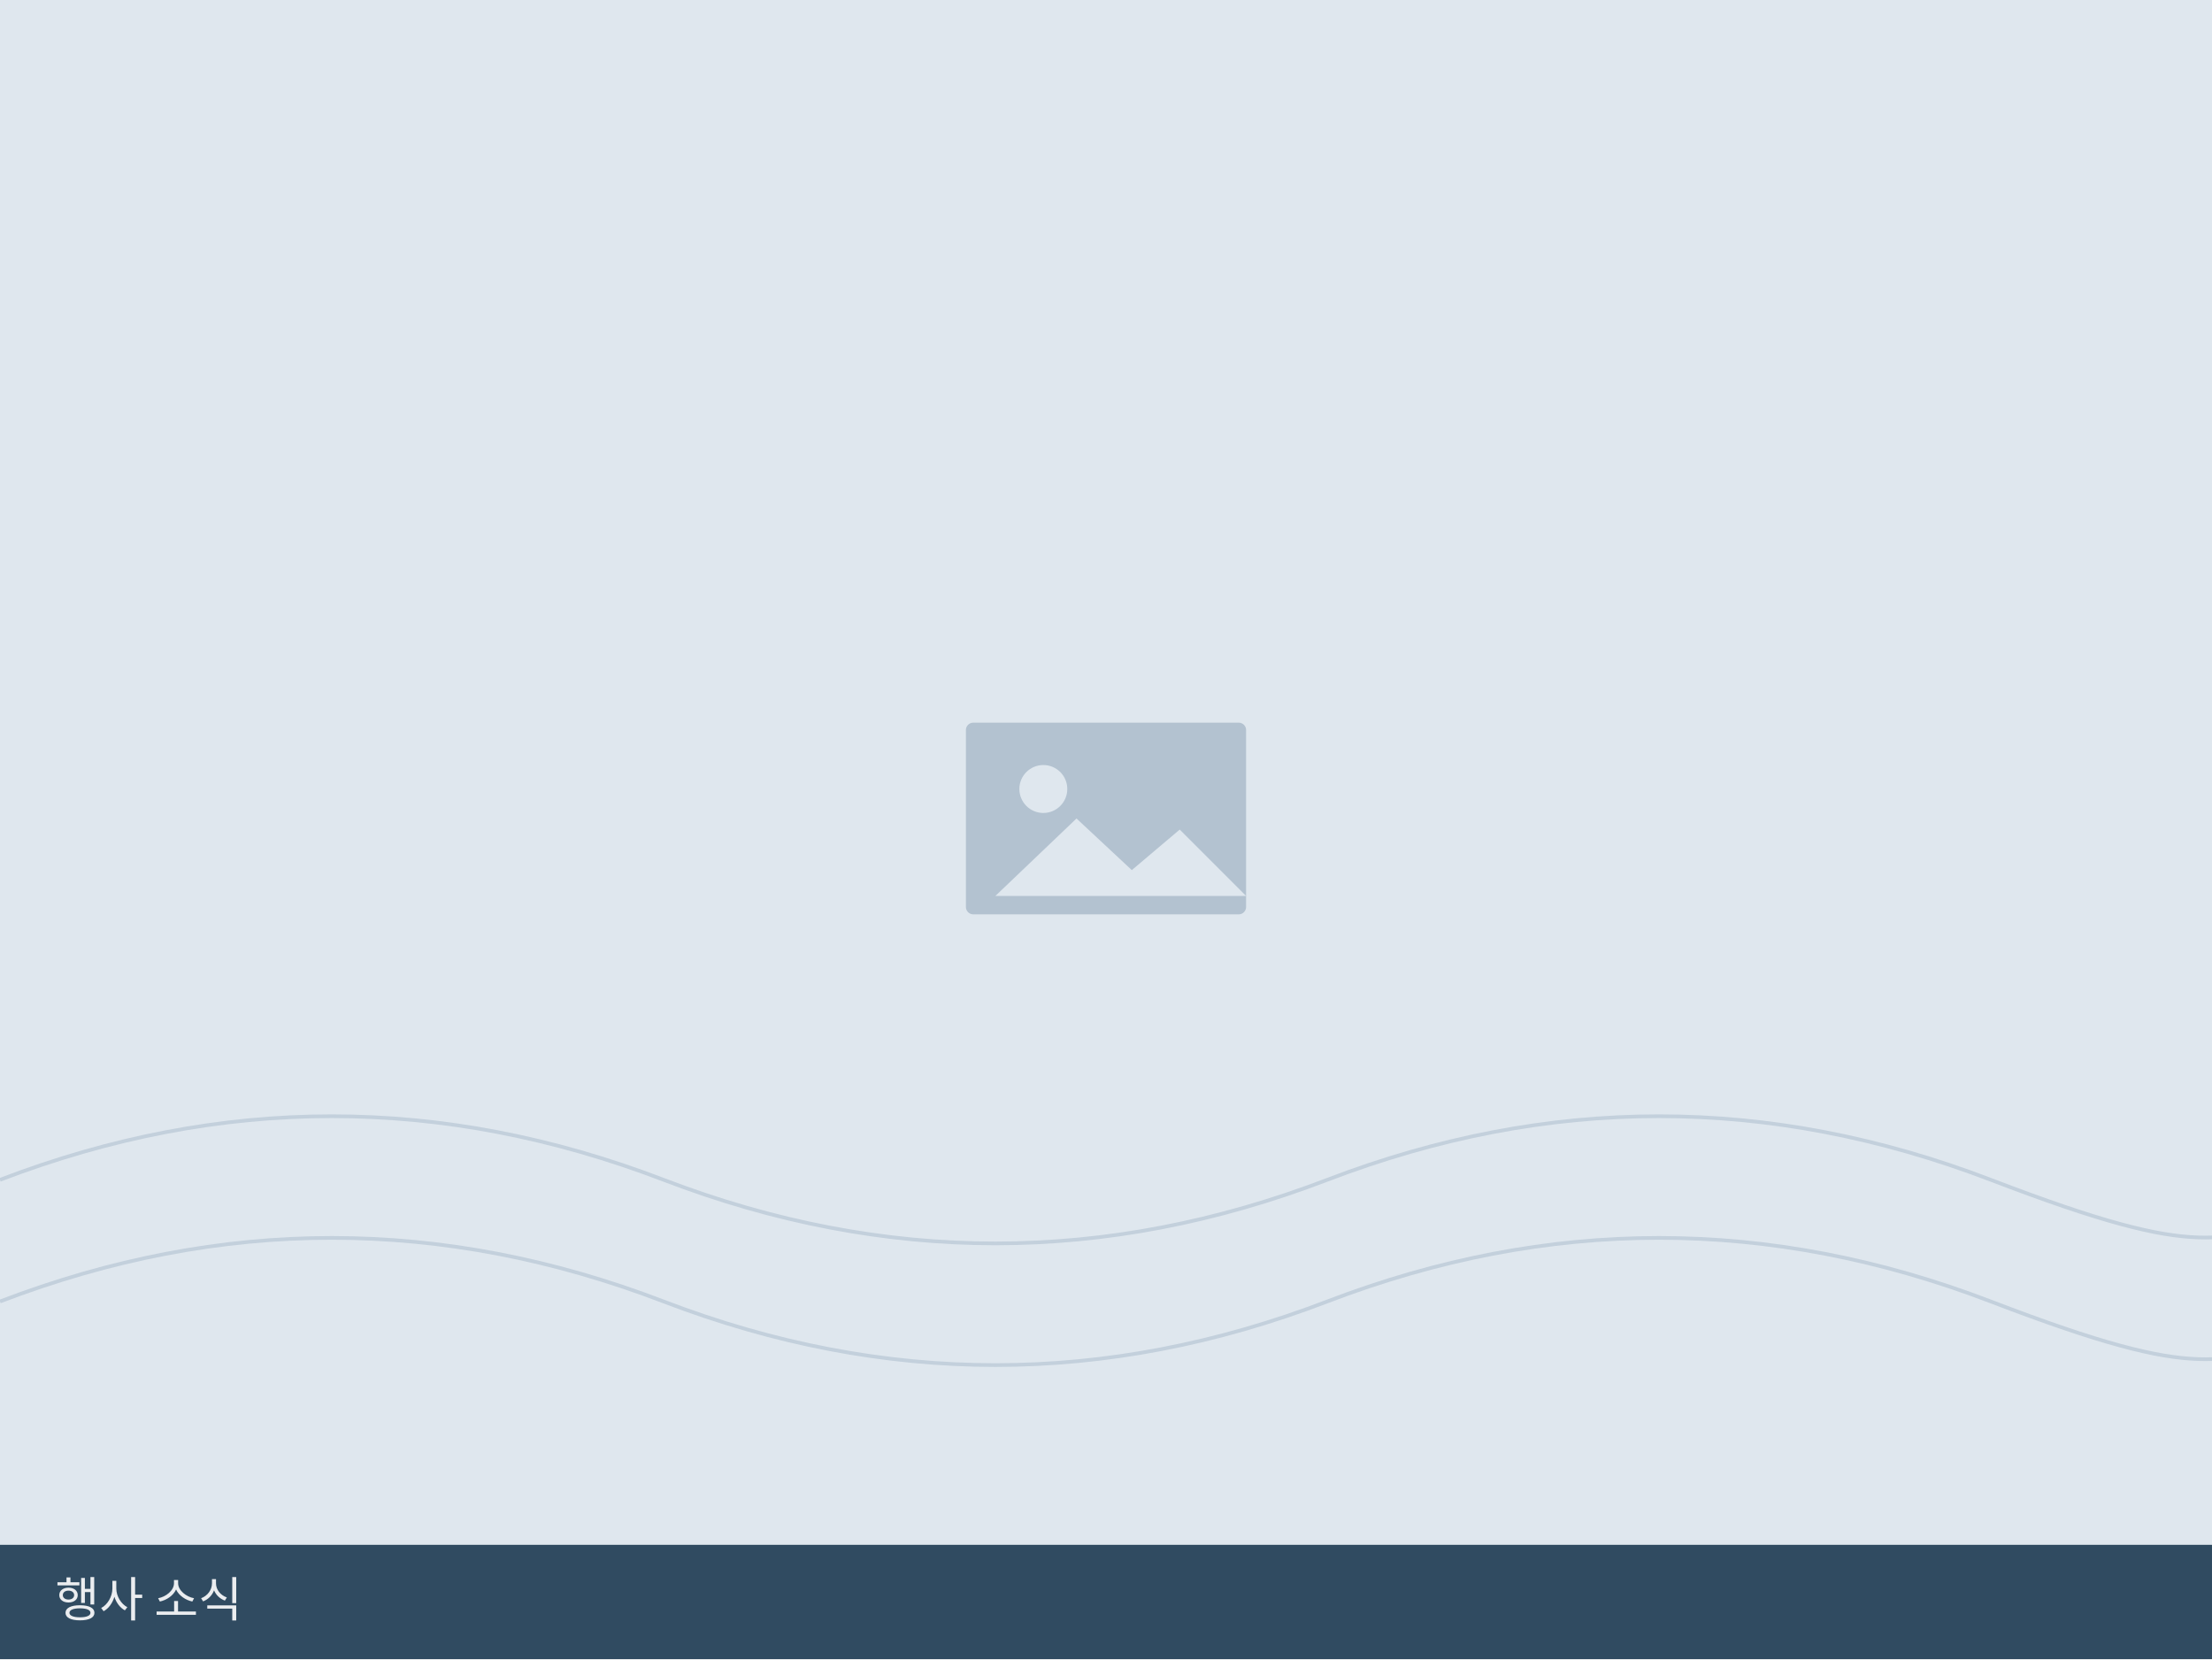
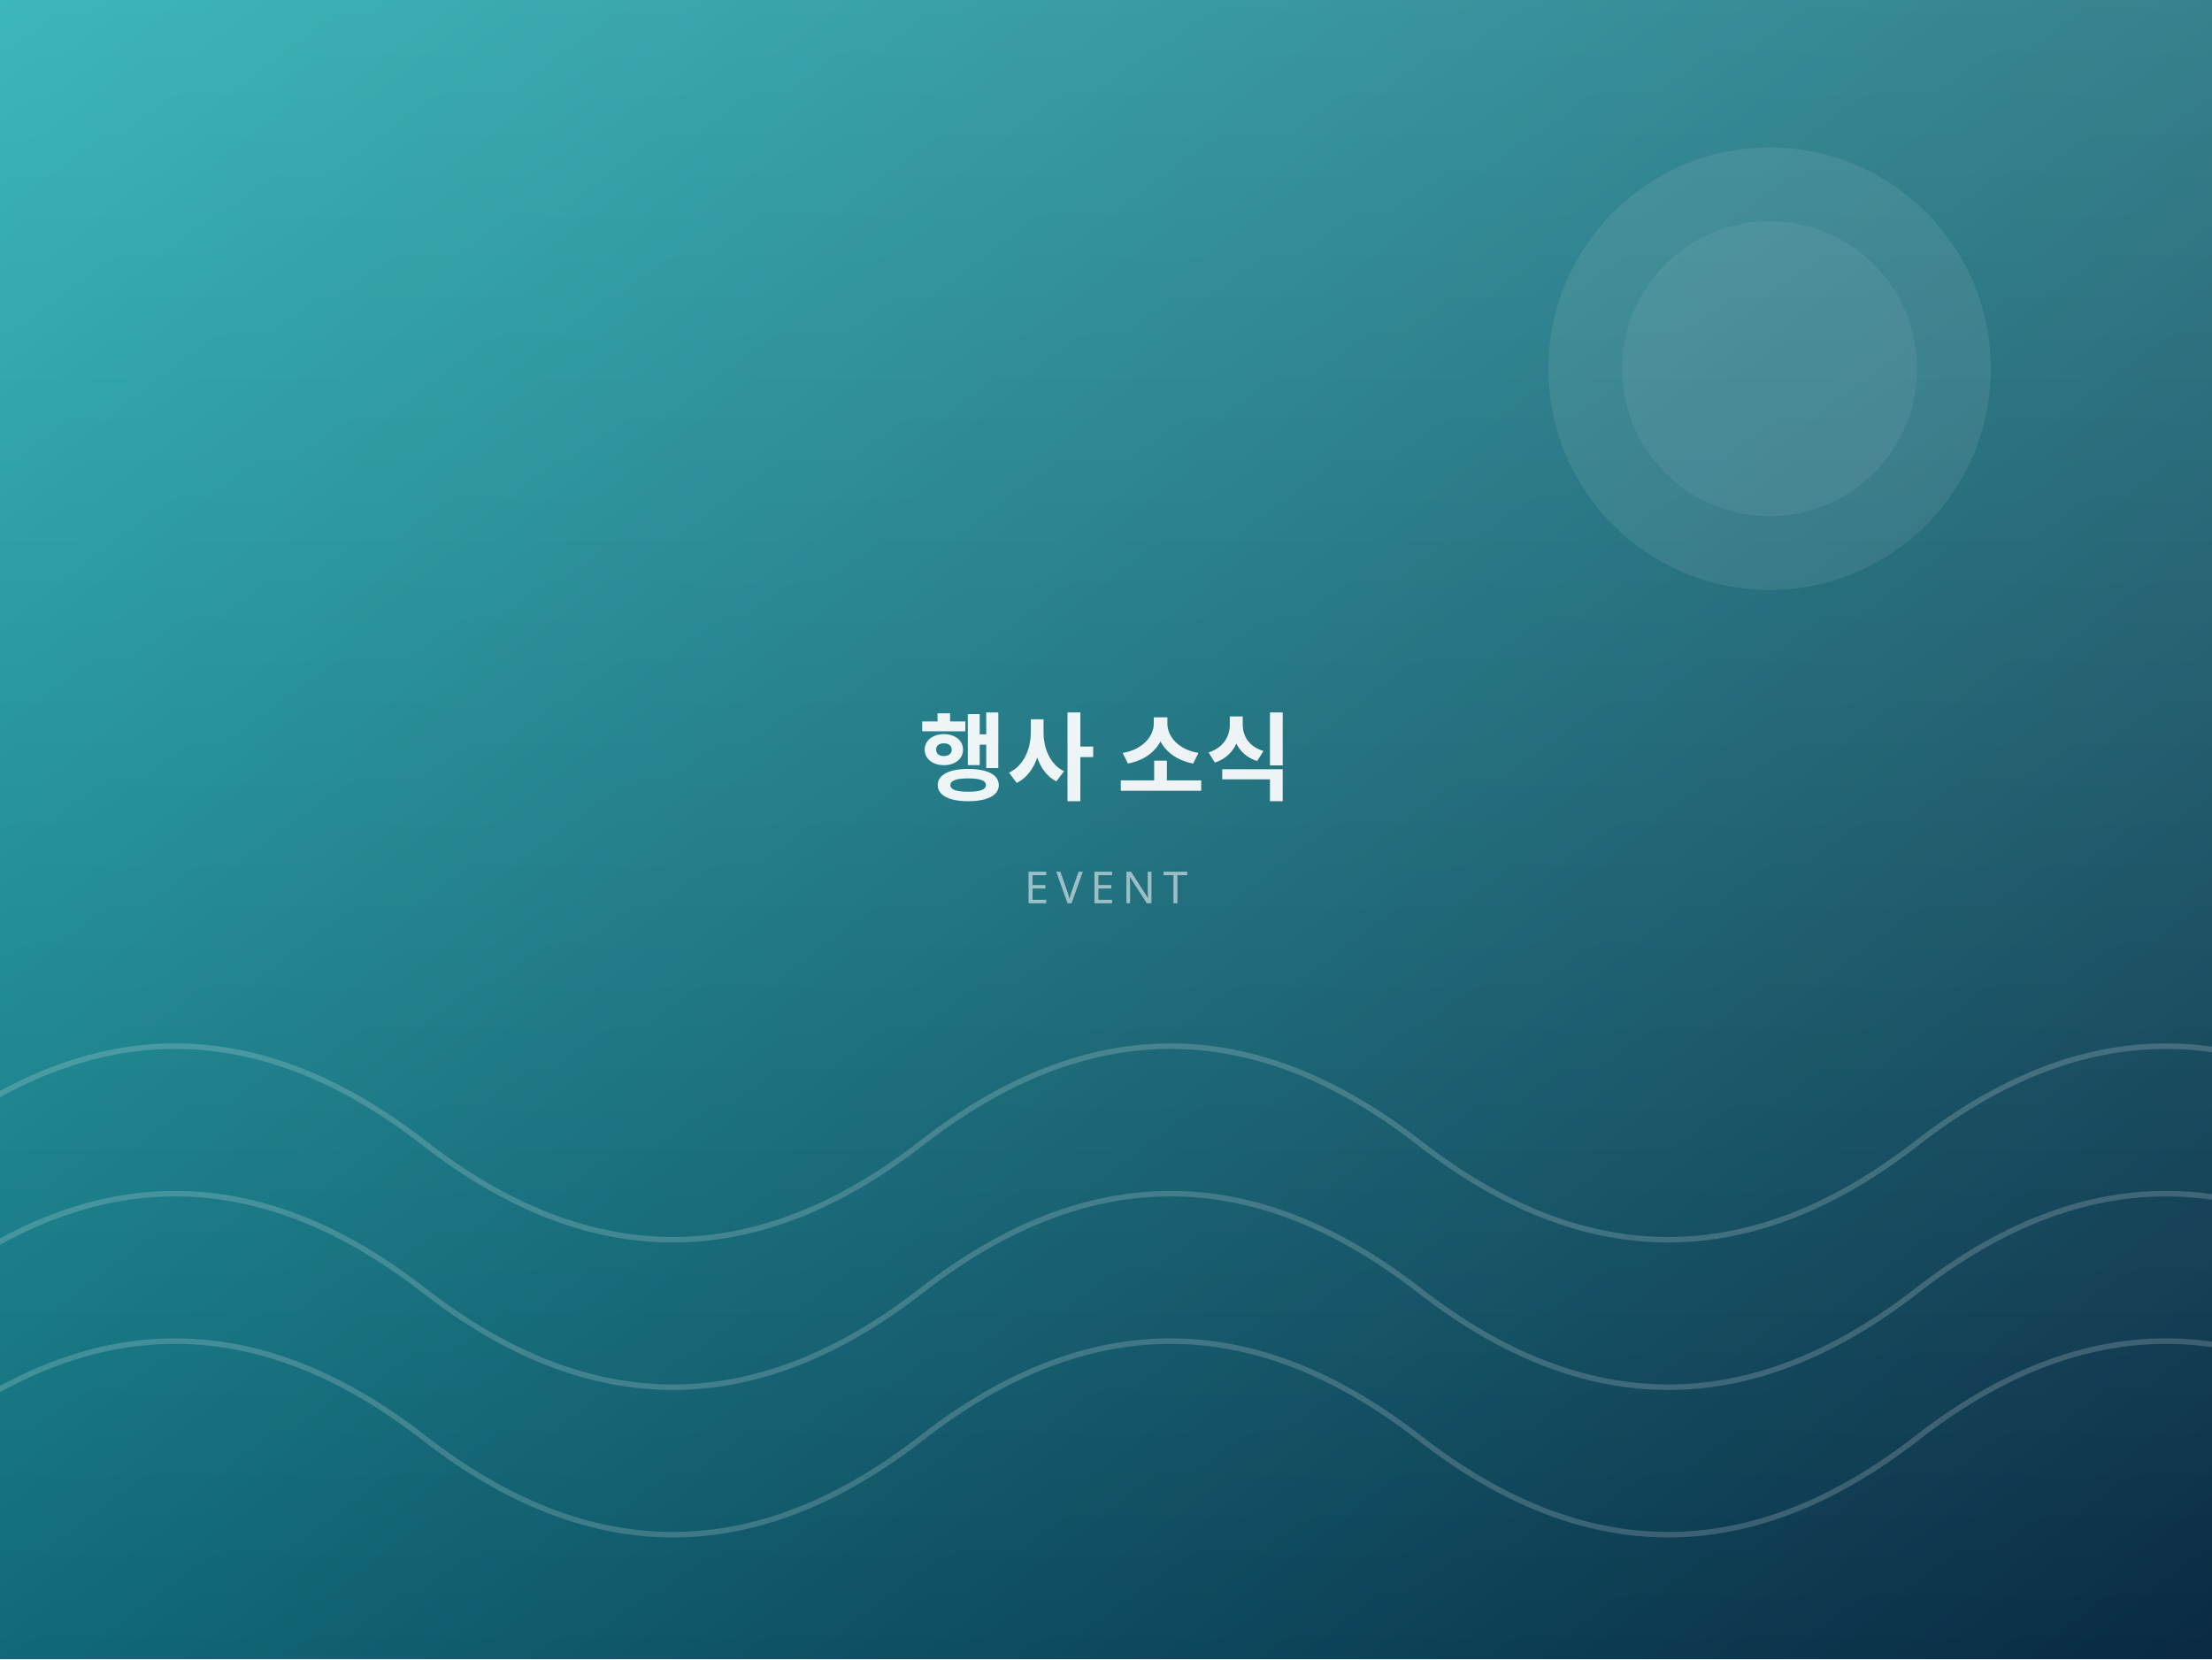
<svg xmlns="http://www.w3.org/2000/svg" viewBox="0 0 1200 900" width="1200" height="900" role="img" aria-label="행사 소식">
-   <rect width="1200" height="900" fill="#dfe7ee" />
-   <g fill="none" stroke="#c3d0dc" stroke-width="2">
-     <path d="M0 640c120-46 240-46 360 0s240 46 360 0 240-46 360 0 120 30 180 22" />
-     <path d="M0 706c120-46 240-46 360 0s240 46 360 0 240-46 360 0 120 30 180 22" />
+   <defs>
+     <linearGradient id="g" x1="0" y1="0" x2="1" y2="1">
+       <stop offset="0" stop-color="#17a9ad" />
+       <stop offset="1" stop-color="#0a2942" />
+     </linearGradient>
+     <linearGradient id="s" x1="0" y1="0" x2="0" y2="1">
+       <stop offset="0" stop-color="#ffffff" stop-opacity=".16" />
+       <stop offset="1" stop-color="#ffffff" stop-opacity="0" />
+     </linearGradient>
+   </defs>
+   <rect width="1200" height="900" fill="url(#g)" />
+   <rect width="1200" height="900" fill="url(#s)" />
+   <g fill="none" stroke="#ffffff" stroke-opacity=".18" stroke-width="3">
+     <path d="M-40 620c90-70 180-70 270 0s180 70 270 0 180-70 270 0 180 70 270 0 180-70 270 0" />
+     <path d="M-40 700c90-70 180-70 270 0s180 70 270 0 180-70 270 0 180 70 270 0 180-70 270 0" />
+     <path d="M-40 780c90-70 180-70 270 0s180 70 270 0 180-70 270 0 180 70 270 0 180-70 270 0" />
  </g>
-   <g fill="#b3c2d0">
-     <rect x="524" y="392" width="152" height="104" rx="4" />
-     <circle cx="566" cy="428" r="13" fill="#dfe7ee" />
-     <path d="M540 486l44-42 30 28 26-22 36 36z" fill="#dfe7ee" />
-   </g>
-   <rect x="0" y="838" width="1200" height="62" fill="#0a2942" fill-opacity=".82" />
-   <text x="30" y="877" fill="#ffffff" fill-opacity=".9" font-family="'Apple SD Gothic Neo','Malgun Gothic',sans-serif" font-size="26">행사 소식</text>
+   <circle cx="960" cy="200" r="120" fill="#ffffff" fill-opacity=".08" />
+   <circle cx="960" cy="200" r="80" fill="#ffffff" fill-opacity=".06" />
+   <text x="600" y="430" text-anchor="middle" fill="#ffffff" fill-opacity=".92" font-family="'Apple SD Gothic Neo','Malgun Gothic',sans-serif" font-size="52" font-weight="700">행사 소식</text>
+   <text x="600" y="490" text-anchor="middle" fill="#ffffff" fill-opacity=".55" font-family="'Apple SD Gothic Neo','Malgun Gothic',sans-serif" font-size="24" letter-spacing="4">EVENT</text>
</svg>
